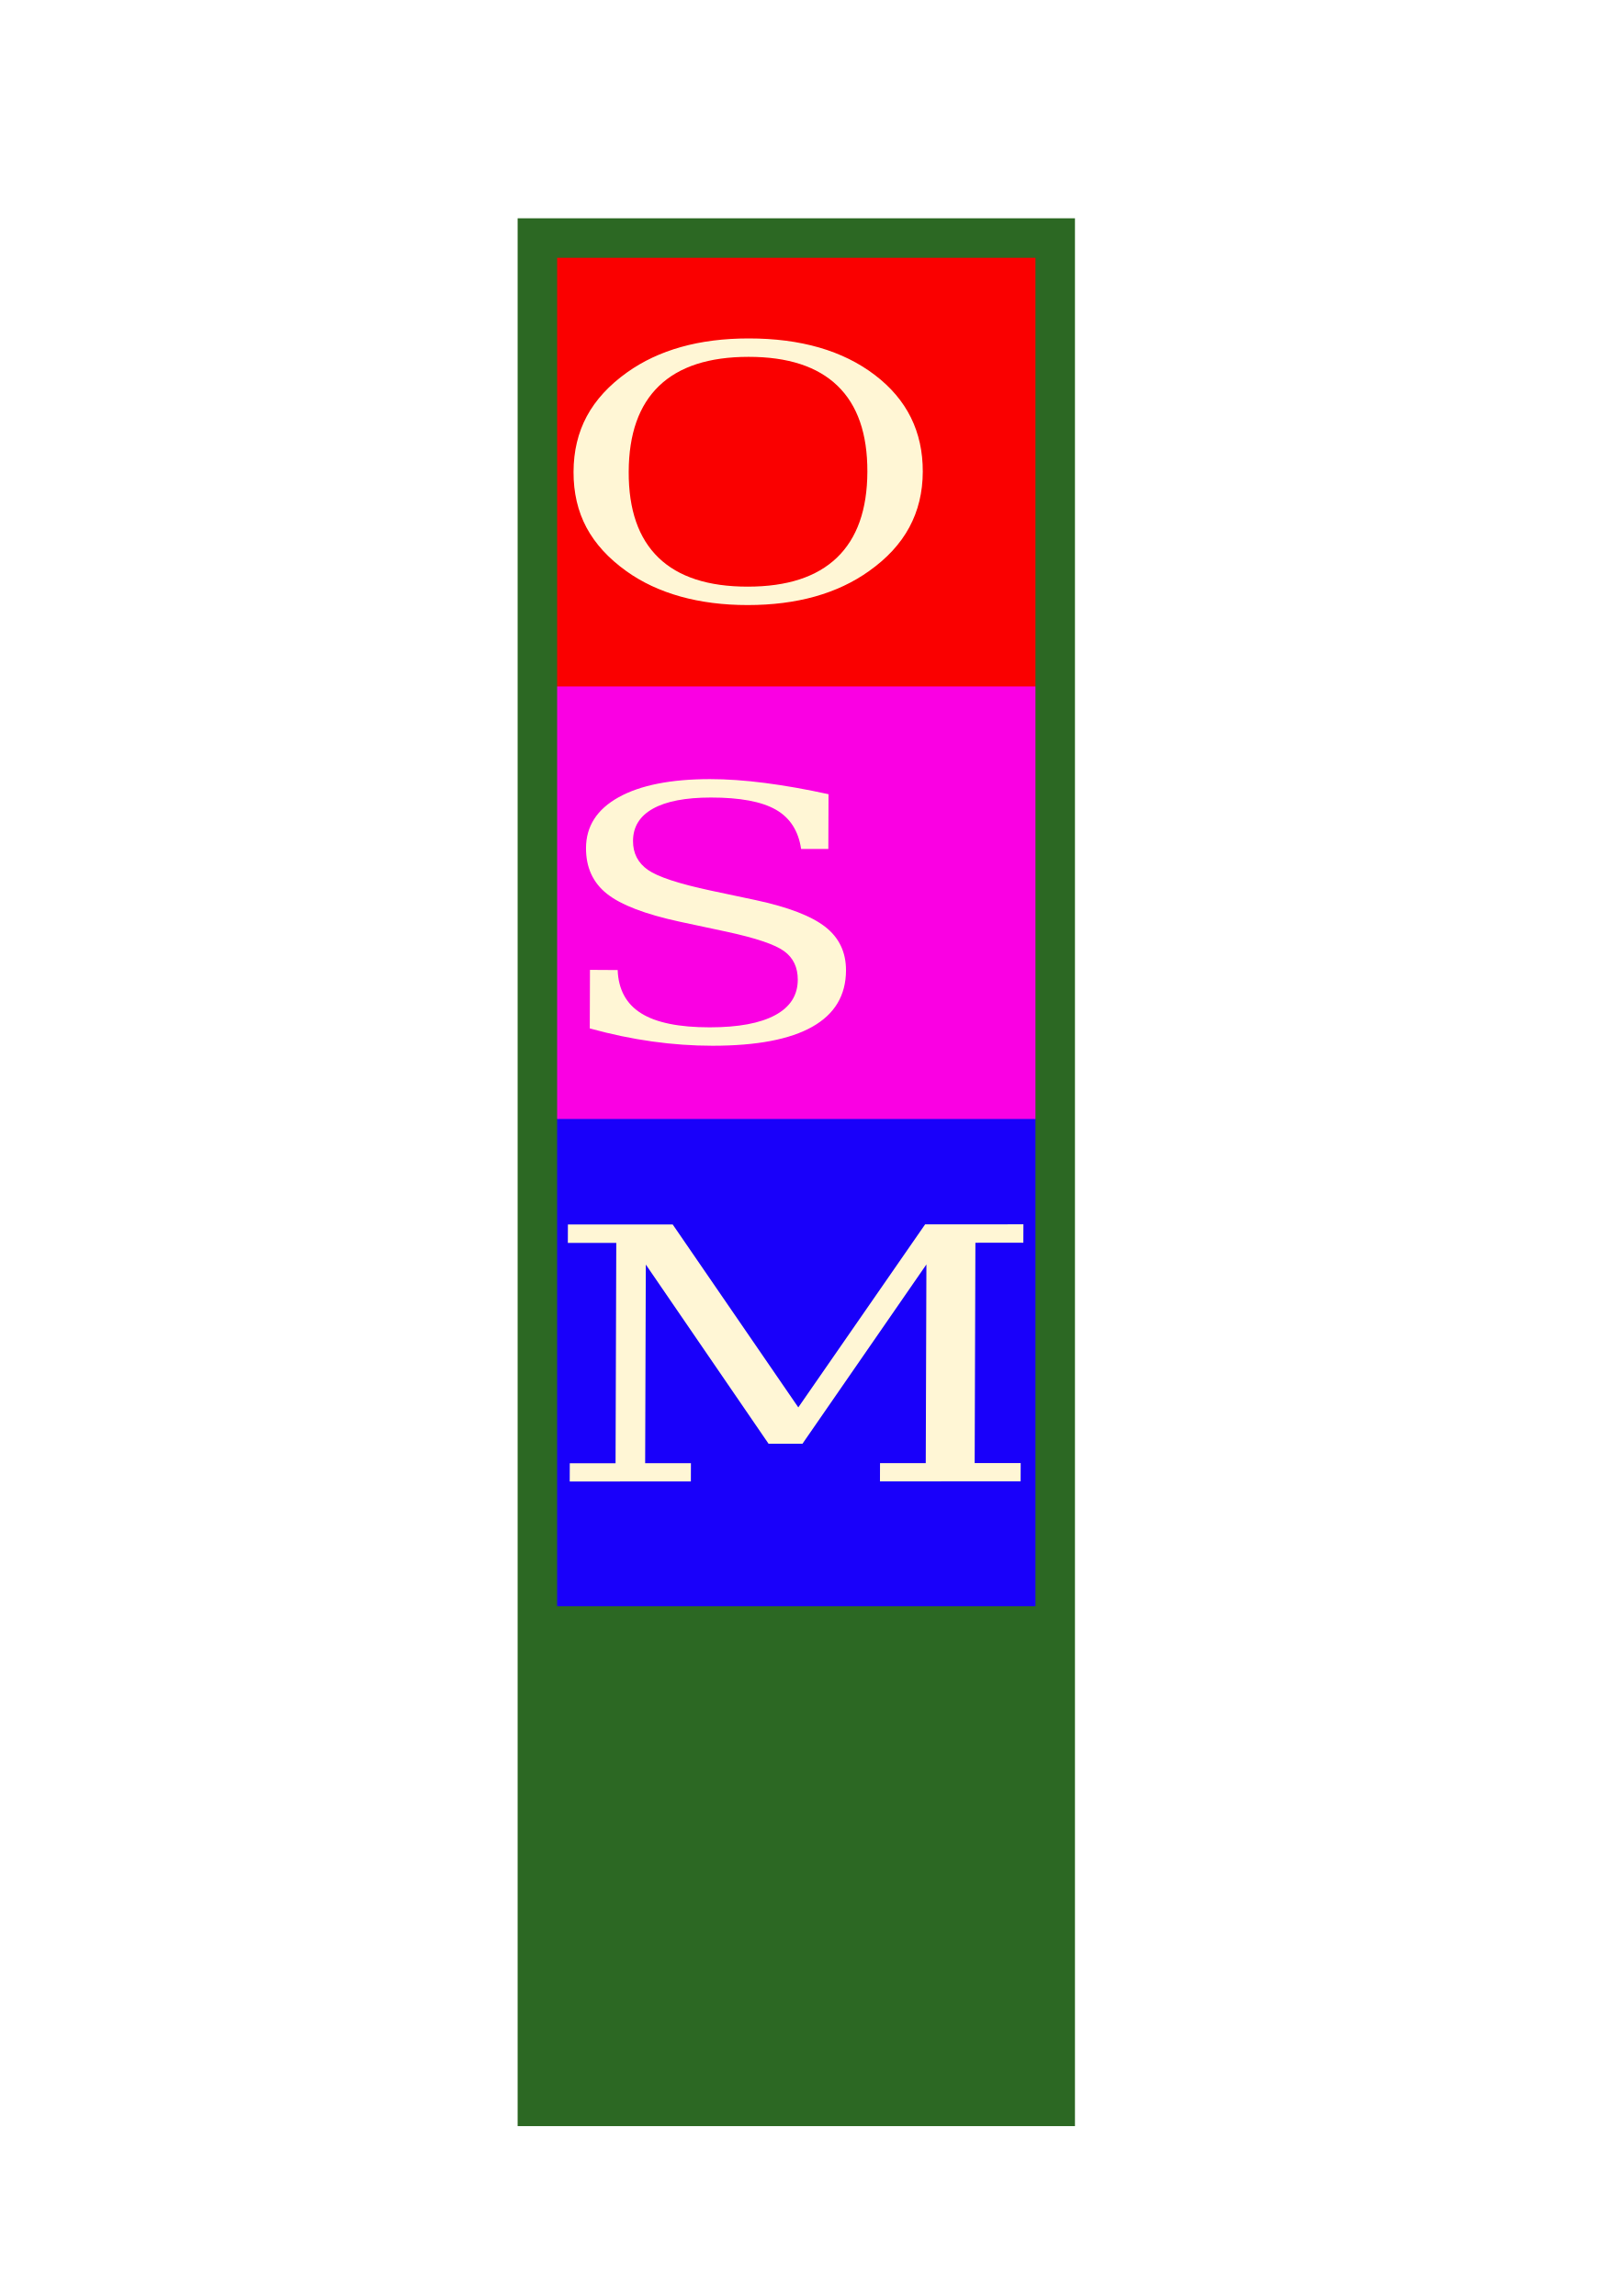
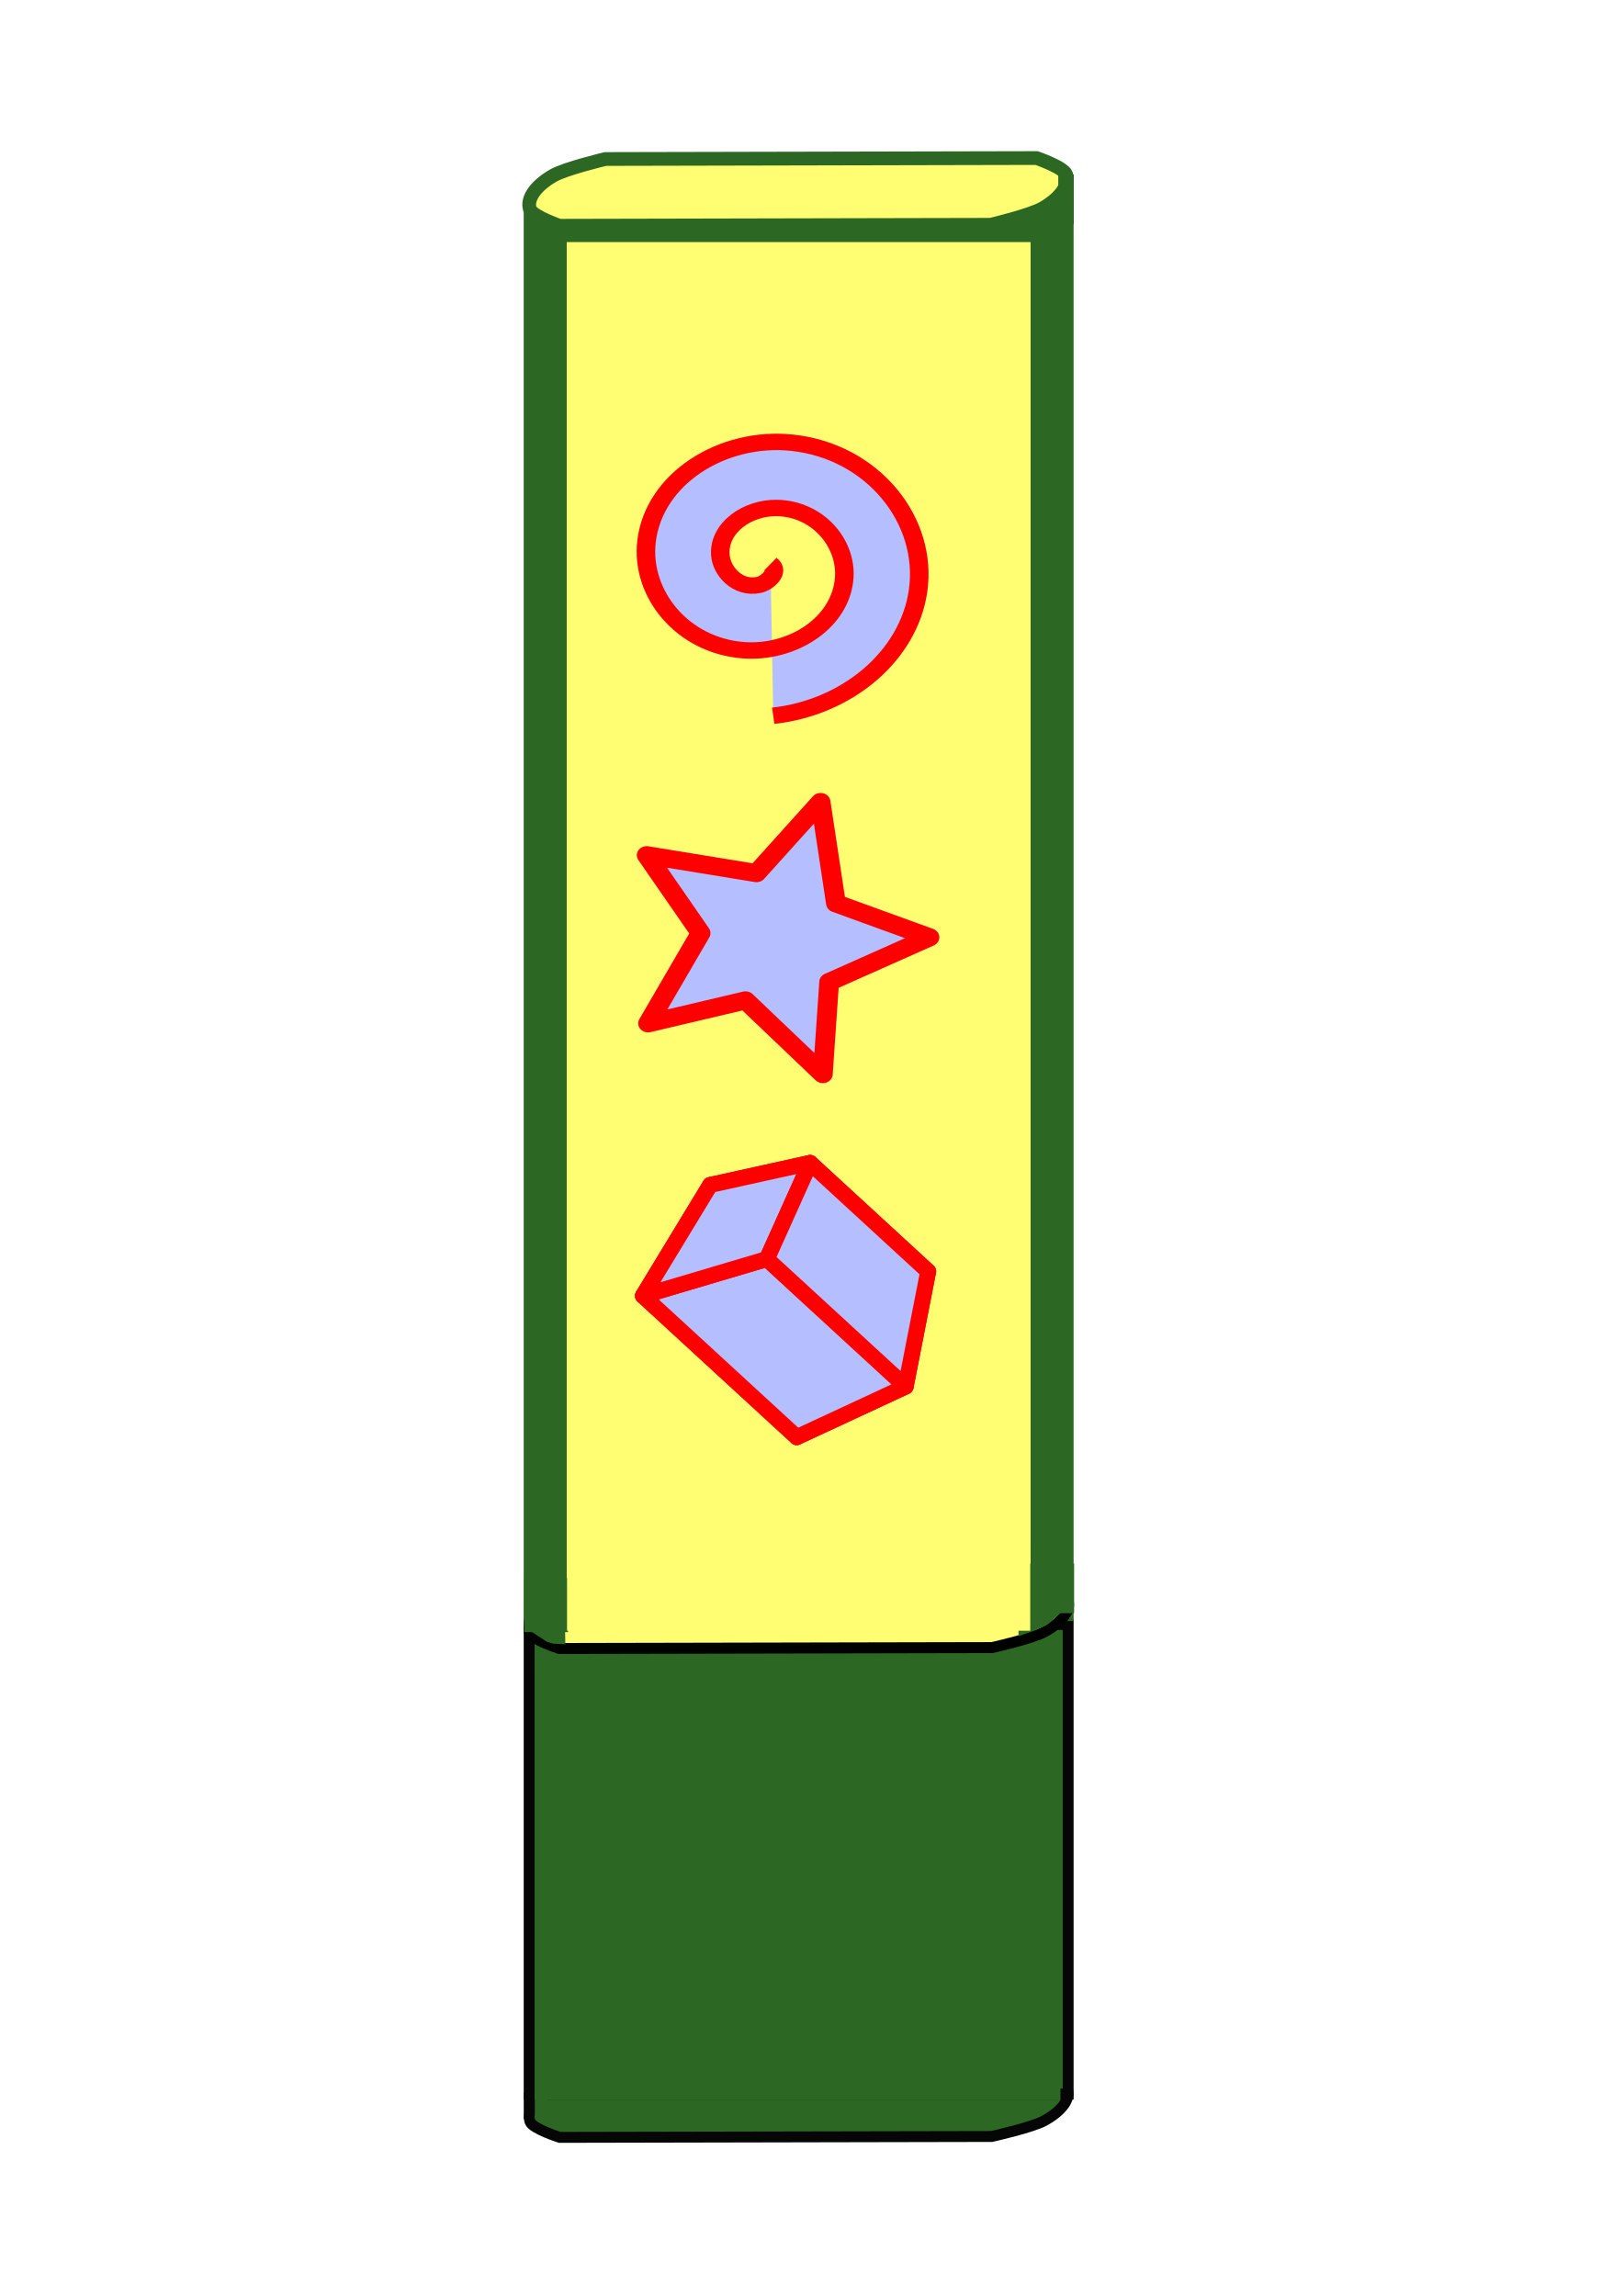
<svg xmlns="http://www.w3.org/2000/svg" xmlns:ns1="http://www.openswatchbook.org/uri/2009/osb" width="210mm" height="297mm" viewBox="0 0 744.094 1052.362" id="svg2" version="1.1">
  <defs id="defs4">
+     <linearGradient id="1-2" ns1:paint="gradient">
+       <stop style="stop-color:#000000;stop-opacity:0;" offset="0" id="stop13665" />
+       <stop style="stop-color:#e2e0e0;stop-opacity:0;" offset="1" id="stop13667" />
+     </linearGradient>
    <linearGradient id="linearGradient7260" ns1:paint="solid">
      <stop style="stop-color:#999999;stop-opacity:1;" offset="0" id="stop7262" />
    </linearGradient>
  </defs>
  <g id="layer1">
-     <rect style="fill:#fa0000;fill-opacity:1;stroke:#ff0000;stroke-width:0;stroke-miterlimit:4;stroke-dasharray:none;stroke-opacity:1" id="rect4221" width="230.203" height="249.82" x="246.962" y="108.273" />
-     <rect style="fill:#fa00e3;fill-opacity:1;stroke:#ff0000;stroke-width:0;stroke-miterlimit:4;stroke-dasharray:none;stroke-opacity:1" id="rect4221-7" width="229.917" height="228.923" x="248.982" y="314.634" />
-     <rect style="fill:#1900fa;fill-opacity:1;stroke:#ff0000;stroke-width:0;stroke-miterlimit:4;stroke-dasharray:none;stroke-opacity:1" id="rect4221-7-5" width="235.407" height="252.68" x="244.942" y="512.884" />
-     <text xml:space="preserve" style="font-style:normal;font-variant:normal;font-weight:normal;font-stretch:normal;font-size:191.118px;line-height:125%;font-family:'DejaVu Serif';-inkscape-font-specification:'DejaVu Serif, Normal';text-align:start;letter-spacing:0px;word-spacing:0px;writing-mode:lr-tb;text-anchor:start;fill:#fff6d5;fill-opacity:1;stroke:none;stroke-width:1px;stroke-linecap:butt;stroke-linejoin:miter;stroke-opacity:1" x="212.089" y="325.471" id="text4305" transform="matrix(1.182778,-4.5141104e-4,-0.00279287,0.8454683,0,0)">
-       <tspan id="tspan3778" x="212.089" y="325.471">O</tspan>
-       <tspan id="tspan3780" x="212.089" y="564.368">S</tspan>
-       <tspan id="tspan3782" x="212.089" y="803.265">M</tspan>
-     </text>
-     <rect style="fill:#000000;fill-opacity:0;stroke:#2c6823;stroke-width:18.1;stroke-miterlimit:4;stroke-dasharray:none;stroke-opacity:1" id="rect5824" width="237.302" height="856.347" x="246.268" y="109.102" />
-     <rect style="fill:#2c6823;fill-opacity:1;stroke:#2c6823;stroke-width:36.644;stroke-miterlimit:4;stroke-dasharray:none;stroke-opacity:1" id="rect7276" width="213.022" height="189.03" x="260.143" y="754.519" />
+     <path style="fill:#2c6823;fill-opacity:1;fill-rule:evenodd;stroke:#060606;stroke-width:5.003;stroke-linecap:butt;stroke-linejoin:miter;stroke-miterlimit:4;stroke-dasharray:none;stroke-opacity:1" d="m 277.584,950.959 197.941,-0.414 c 0,0 12.475,4.018 13.58,7.135 1.562,4.409 -2.487,9.92 -10.543,14.35 -5.697,3.132 -24.123,7.214 -24.123,7.214 l -197.941,0.414 c 0,0 -12.475,-4.018 -13.58,-7.135 -1.562,-4.409 2.487,-9.92 10.543,-14.35 5.697,-3.132 24.123,-7.214 24.123,-7.214 z" id="path11845-5-1" />
+     <rect style="fill:#2c6823;fill-opacity:1;stroke:#060606;stroke-width:4.997;stroke-miterlimit:4;stroke-dasharray:none;stroke-opacity:1" id="rect7276" width="247.003" height="215.239" x="242.498" y="744.588" />
+     <rect style="opacity:1;fill:#2c6823;fill-opacity:1;stroke:#060606;stroke-width:0;stroke-linecap:butt;stroke-linejoin:miter;stroke-miterlimit:4;stroke-dasharray:none;stroke-dashoffset:0;stroke-opacity:1" id="rect11569" width="240.963" height="8.571" x="245" y="953.791" />
+     <rect style="fill:#fffe73;fill-opacity:1;stroke:#2c6823;stroke-width:19.709;stroke-miterlimit:4;stroke-dasharray:none;stroke-opacity:1" id="rect4221-7-5" width="232.291" height="632.01" x="249.855" y="101.107" />
+     <path style="fill:#fffe73;fill-opacity:1;fill-rule:evenodd;stroke:#000200;stroke-width:5.036;stroke-linecap:butt;stroke-linejoin:miter;stroke-miterlimit:4;stroke-dasharray:none;stroke-opacity:1" d="m 277.472,726.637 198.271,-0.418 c 0,0 12.496,4.053 13.602,7.199 1.565,4.448 -2.491,10.008 -10.561,14.477 -5.706,3.16 -24.163,7.278 -24.163,7.278 l -198.271,0.418 c 0,0 -12.496,-4.053 -13.602,-7.199 -1.565,-4.448 2.491,-10.008 10.561,-14.477 5.706,-3.16 24.163,-7.278 24.163,-7.278 z" id="path11845-5" />
+     <path style="fill:#fffe73;fill-opacity:1;fill-rule:evenodd;stroke:#2c6823;stroke-width:6.299;stroke-linecap:butt;stroke-linejoin:miter;stroke-miterlimit:4;stroke-dasharray:none;stroke-opacity:1" d="m 277.445,72.88 197.604,-0.442 c 0,0 12.454,4.282 13.557,7.605 1.56,4.699 -2.483,10.573 -10.525,15.293 -5.687,3.338 -24.082,7.689 -24.082,7.689 l -197.604,0.442 c 0,0 -12.454,-4.282 -13.557,-7.605 -1.56,-4.699 2.483,-10.573 10.525,-15.293 5.687,-3.338 24.082,-7.689 24.082,-7.689 z" id="path11845" />
+     <rect style="opacity:1;fill:#2c6823;fill-opacity:1;stroke:#060606;stroke-width:3.707;stroke-linecap:round;stroke-linejoin:miter;stroke-miterlimit:4;stroke-dasharray:none;stroke-dashoffset:0;stroke-opacity:1" id="rect11895" width="0.866" height="8.223" x="241.871" y="961.215" />
+     <rect style="opacity:1;fill:#2c6823;fill-opacity:1;stroke:#2c6823;stroke-width:0;stroke-linecap:round;stroke-linejoin:miter;stroke-miterlimit:4;stroke-dasharray:none;stroke-dashoffset:0;stroke-opacity:1" id="rect11897" width="6.161" height="11" x="245.089" y="959.969" />
+     <rect style="opacity:1;fill:#a297ff;fill-opacity:1;stroke:#060606;stroke-width:0;stroke-linecap:butt;stroke-linejoin:miter;stroke-miterlimit:4;stroke-dasharray:none;stroke-dashoffset:0;stroke-opacity:1" id="rect11569-4-2" width="39.786" height="35.206" x="264.105" y="708.012" />
+     <rect style="opacity:1;fill:#2c6823;fill-opacity:1;stroke:#2c6823;stroke-width:3.024;stroke-linecap:round;stroke-linejoin:miter;stroke-miterlimit:4;stroke-dasharray:none;stroke-dashoffset:0;stroke-opacity:1" id="rect11847" width="1.113" height="7.187" x="483.493" y="93.758" />
+     <rect style="opacity:1;fill:#2c6823;fill-opacity:1;stroke:#2c6823;stroke-width:11.381;stroke-linecap:round;stroke-linejoin:miter;stroke-miterlimit:4;stroke-dasharray:none;stroke-dashoffset:0;stroke-opacity:1" id="rect11847-9" width="8.771" height="12.921" x="245.857" y="729.45" />
+     <rect style="opacity:1;fill:#2c6823;fill-opacity:1;stroke:#2c6823;stroke-width:11.115;stroke-linecap:round;stroke-linejoin:miter;stroke-miterlimit:4;stroke-dasharray:none;stroke-dashoffset:0;stroke-opacity:1" id="rect11847-9-7" width="9.262" height="11.672" x="477.412" y="722.174" />
+     <path style="fill:#2c6823;fill-opacity:1;fill-rule:evenodd;stroke:#2c6823;stroke-width:1.154px;stroke-linecap:butt;stroke-linejoin:miter;stroke-opacity:1" d="m 467.115,734.271 0.24,14.86 6.746,-2.393 5.477,-2.535 5.695,-4.995 1.937,-4.644 z" id="path12440" />
+     <path style="fill:#2c6823;fill-opacity:1;fill-rule:evenodd;stroke:#2c6823;stroke-width:1.991px;stroke-linecap:butt;stroke-linejoin:miter;stroke-opacity:1" d="m 242.185,724.535 15.289,-0.512 0.596,28.559 -4.271,-0.183 -2.695,-0.748 -2.187,-1.49 -5.159,-3.333 -0.863,-7.292 -0.34,-8.405 z" id="path12442" />
+     <path style="fill:#b5befe;fill-opacity:1;fill-rule:evenodd;stroke:#ff0000;stroke-width:8;stroke-linecap:butt;stroke-linejoin:miter;stroke-miterlimit:4;stroke-dasharray:none;stroke-opacity:1" id="path4178" d="m 357.713,374.37 c 4.264,3.707 -1.337,9.327 -5.077,10.223 -8.903,2.134 -16.048,-6.515 -16.544,-14.675 -0.808,-13.319 11.729,-23.061 24.272,-22.864 17.664,0.277 30.165,16.971 29.184,33.87 -1.277,21.998 -22.22,37.31 -43.467,35.504 -26.329,-2.238 -44.477,-27.474 -41.825,-53.064 3.177,-30.661 32.73,-51.655 62.662,-48.145 34.994,4.104 58.842,37.987 54.465,72.259 -4.087,31.998 -30.766,56.974 -62.468,60.906" transform="matrix(1.062387,0,0,0.9398045,-26.95123,-93.33403)" />
+     <path style="opacity:1;fill:#b5befe;fill-opacity:1;stroke:#ff0000;stroke-width:8;stroke-linecap:round;stroke-linejoin:round;stroke-miterlimit:4;stroke-dasharray:none;stroke-dashoffset:0;stroke-opacity:1" id="path4180" d="m 375.447,604.957 -31.369,-32.595 -39.514,10.157 21.306,-39.906 -21.87,-34.441 44.537,7.931 25.997,-31.443 6.22,44.808 37.937,15.009 -40.693,19.762 z" transform="matrix(1.129973,0,0,1.036668,-47.15452,-134.8298)" />
+     <rect style="opacity:1;fill:#fffe73;fill-opacity:1;stroke:#060606;stroke-width:0;stroke-linecap:butt;stroke-linejoin:miter;stroke-miterlimit:4;stroke-dasharray:none;stroke-dashoffset:0;stroke-opacity:1" id="rect11569-4" width="212.286" height="40.091" x="259.85" y="707.344" />
+     <rect style="opacity:1;fill:#2c6823;fill-opacity:1;stroke:#2c6823;stroke-width:5.54;stroke-linecap:round;stroke-linejoin:miter;stroke-miterlimit:4;stroke-dasharray:none;stroke-dashoffset:0;stroke-opacity:1" id="rect11847-9-7-7" width="1.557" height="17.247" x="487.746" y="82.738" />
+     <g id="g7229" style="opacity:1;fill:#b5befe;fill-opacity:1;fill-rule:nonzero;stroke:#ff0000;stroke-width:8.659;stroke-linecap:round;stroke-linejoin:miter;stroke-miterlimit:4;stroke-dasharray:none;stroke-dashoffset:0;stroke-opacity:1">
+       <path id="path7235" style="fill:#b5befe;fill-opacity:1;fill-rule:evenodd;stroke:#ff0000;stroke-width:7.298;stroke-linecap:butt;stroke-linejoin:round;stroke-miterlimit:4;stroke-dasharray:none;stroke-opacity:1" d="m 384.5,597.392 40.851,-14.635 -54.11,-49.746 -45.77,10.113 z" points="425.351,582.757 371.242,533.011 325.472,543.124 384.5,597.392 " />
+       <path id="path7231" style="fill:#b5befe;fill-opacity:1;fill-rule:evenodd;stroke:#ff0000;stroke-width:7.298;stroke-linecap:butt;stroke-linejoin:round;stroke-miterlimit:4;stroke-dasharray:none;stroke-opacity:1" d="m 384.5,597.392 -59.029,-54.268 -30.823,50.781 70.494,64.809 z" points="325.472,543.124 294.649,593.904 365.143,658.713 384.5,597.392 " />
+       <path id="path7233" style="fill:#b5befe;fill-opacity:1;fill-rule:evenodd;stroke:#ff0000;stroke-width:7.298;stroke-linecap:butt;stroke-linejoin:round;stroke-miterlimit:4;stroke-dasharray:none;stroke-opacity:1" d="m 384.5,597.392 40.851,-14.635 -10.304,52.752 -49.904,23.205 z" points="425.351,582.757 415.048,635.509 365.143,658.713 384.5,597.392 " />
+       <path id="path7241" style="fill:#b5befe;fill-opacity:1;fill-rule:evenodd;stroke:#ff0000;stroke-width:7.298;stroke-linecap:butt;stroke-linejoin:round;stroke-miterlimit:4;stroke-dasharray:none;stroke-opacity:1" d="M 365.143,658.713 415.048,635.509 351.457,577.046 294.649,593.904 Z" points="415.048,635.509 351.457,577.046 294.649,593.904 365.143,658.713 " />
+       <path id="path7239" style="fill:#b5befe;fill-opacity:1;fill-rule:evenodd;stroke:#ff0000;stroke-width:7.298;stroke-linecap:butt;stroke-linejoin:round;stroke-miterlimit:4;stroke-dasharray:none;stroke-opacity:1" d="m 325.472,543.124 45.77,-10.113 -19.785,44.036 -56.808,16.858 z" points="371.242,533.011 351.457,577.046 294.649,593.904 325.472,543.124 " />
+       <path id="path7237" style="fill:#b5befe;fill-opacity:1;fill-rule:evenodd;stroke:#ff0000;stroke-width:7.298;stroke-linecap:butt;stroke-linejoin:round;stroke-miterlimit:4;stroke-dasharray:none;stroke-opacity:1" d="m 425.351,582.757 -54.11,-49.746 -19.785,44.036 63.591,58.462 z" points="371.242,533.011 351.457,577.046 415.048,635.509 425.351,582.757 " />
+     </g>
  </g>
</svg>
